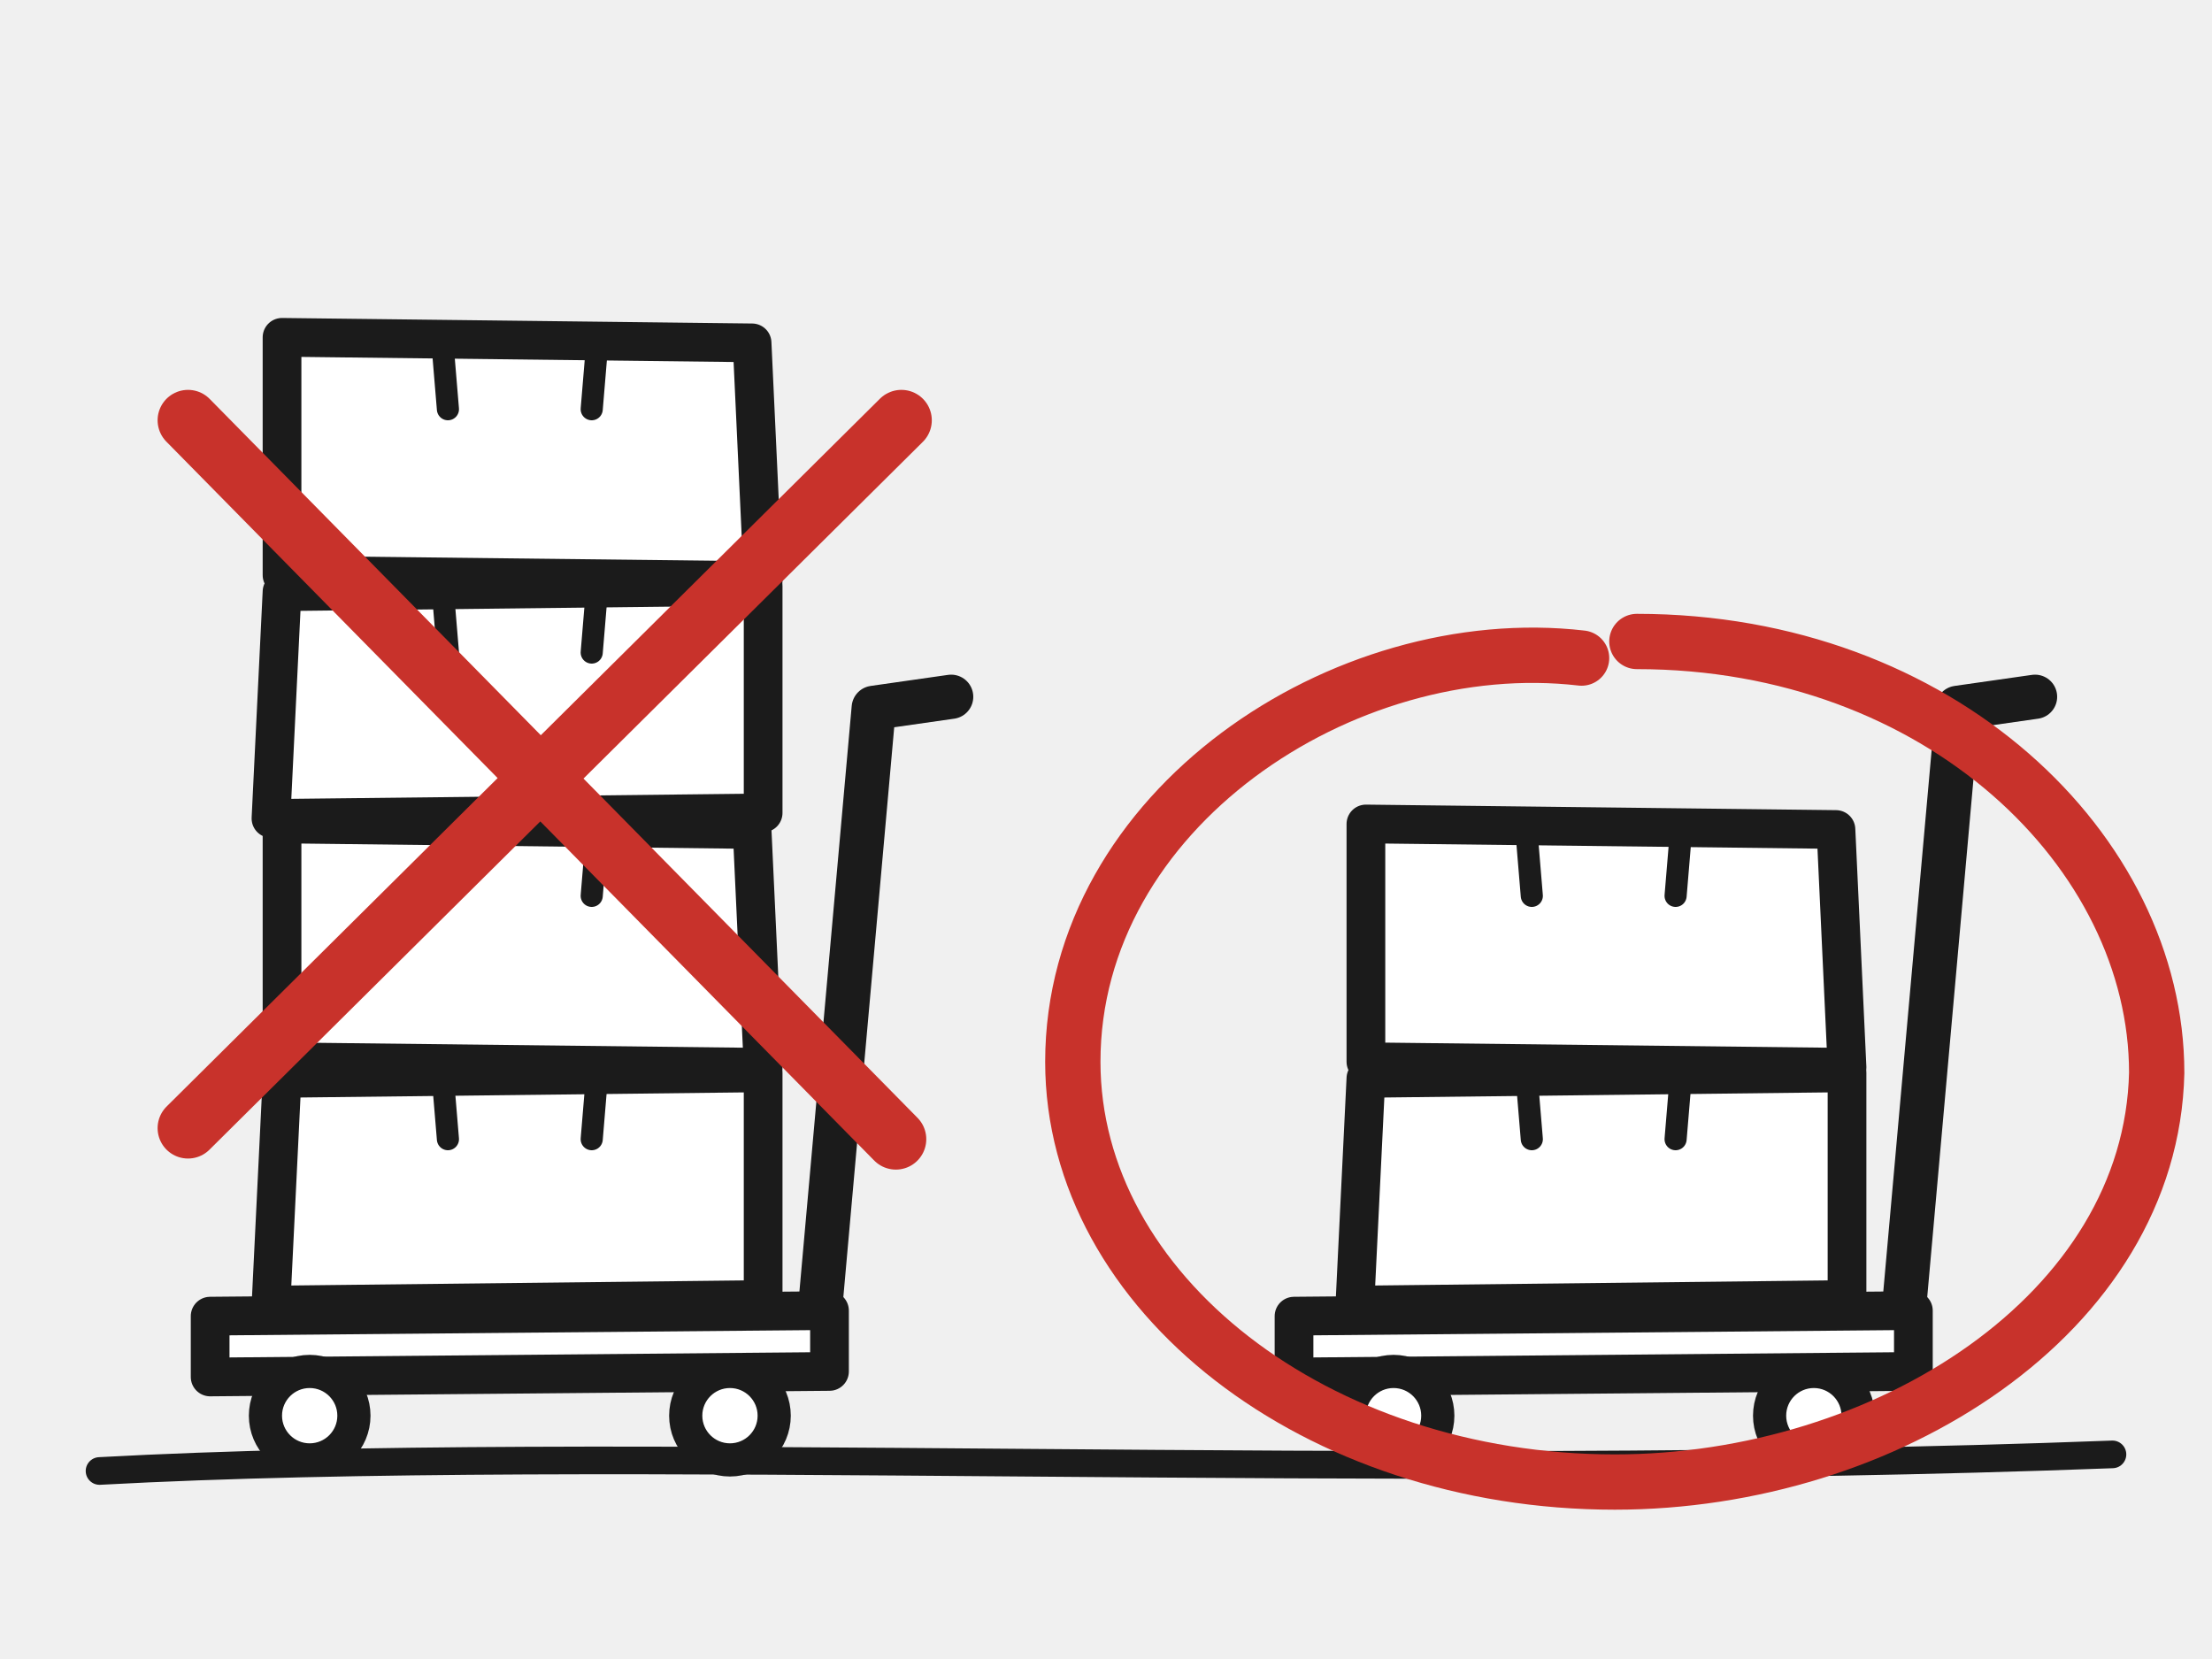
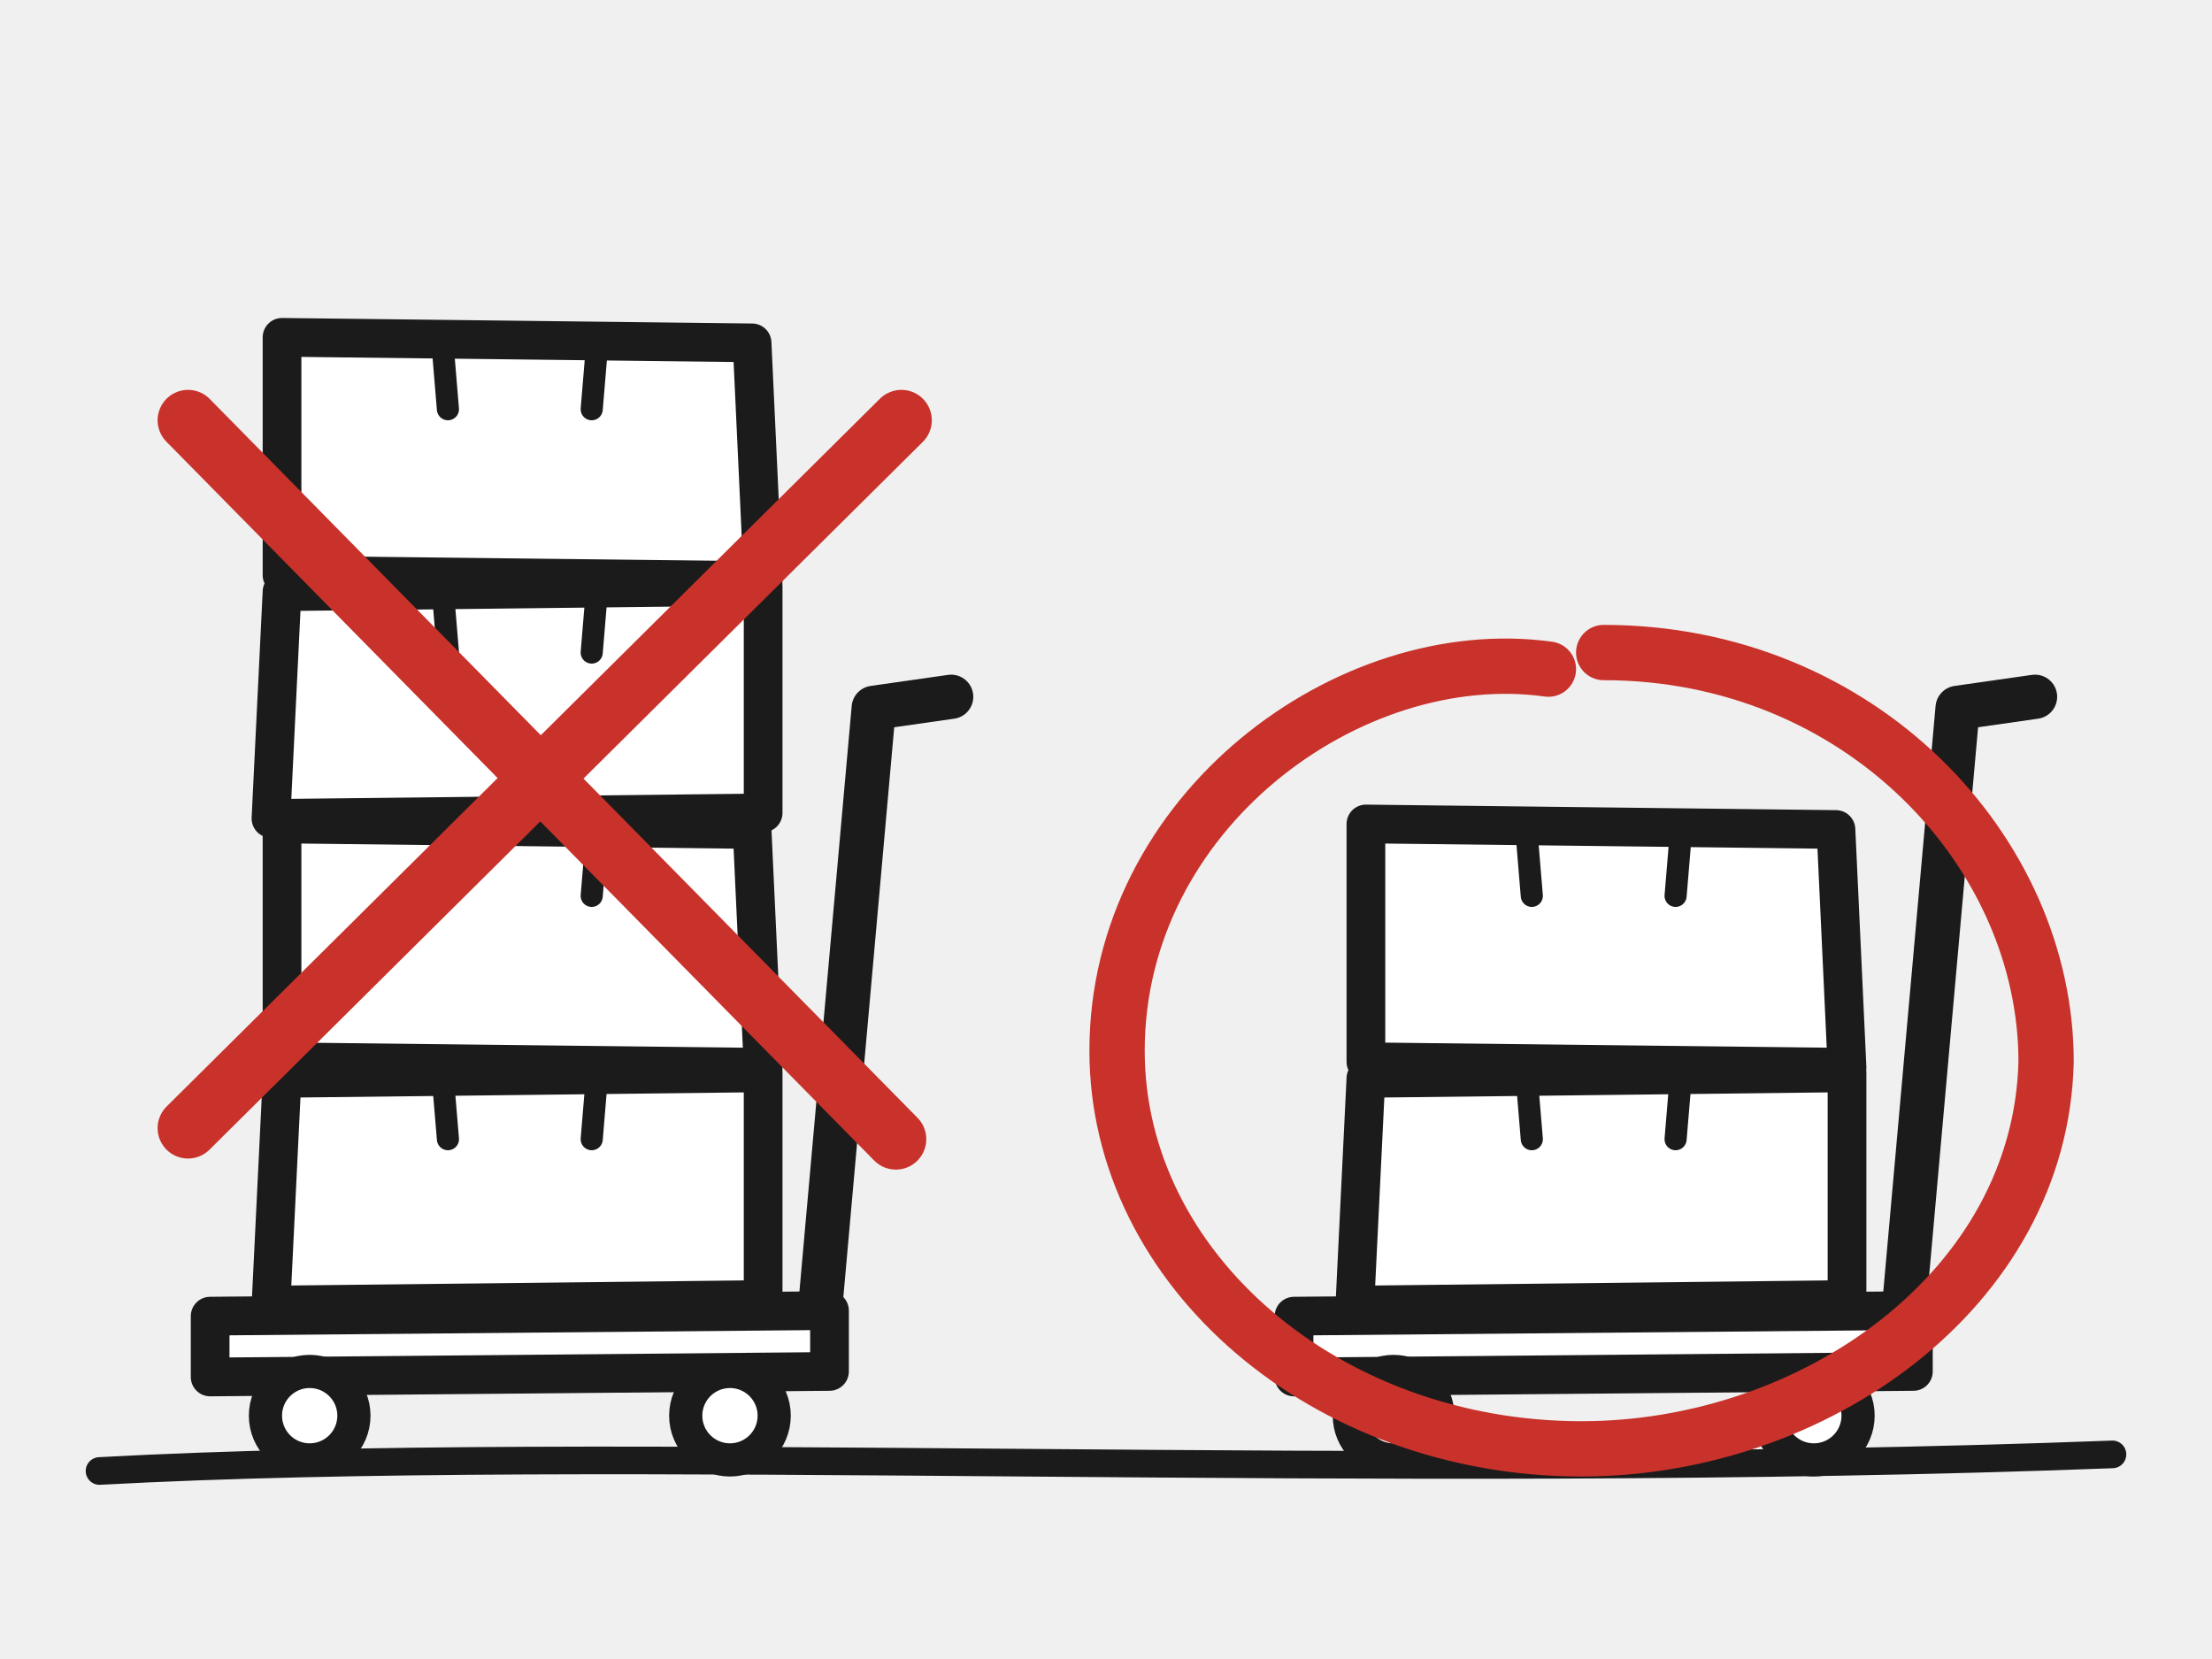
<svg xmlns="http://www.w3.org/2000/svg" viewBox="0 0 400 300" width="400" height="300">
  <path d="M18 266 C 110 261 250 268 382 263" fill="none" stroke="#1b1b1b" stroke-width="5" stroke-linecap="round" stroke-linejoin="round" />
  <path d="M148 240 L 158 128 L 172 126" fill="none" stroke="#1b1b1b" stroke-width="8" stroke-linecap="round" stroke-linejoin="round" />
  <path d="M38 238 L 150 237 L 150 248 L 38 249 Z" fill="#fff" stroke="#1b1b1b" stroke-width="7" stroke-linecap="round" stroke-linejoin="round" />
  <path d="M48 256 a 8 8 0 1 0 16 0 a 8 8 0 1 0 -16 0" fill="#fff" stroke="#1b1b1b" stroke-width="6" stroke-linecap="round" stroke-linejoin="round" />
  <path d="M124 256 a 8 8 0 1 0 16 0 a 8 8 0 1 0 -16 0" fill="#fff" stroke="#1b1b1b" stroke-width="6" stroke-linecap="round" stroke-linejoin="round" />
  <path d="M49 236 L 138 235 L 138 194 L 51 195 Z" fill="#fff" stroke="#1b1b1b" stroke-width="7" stroke-linecap="round" stroke-linejoin="round" />
  <path d="M80 194 L 81 206 M108 194 L 107 206" fill="none" stroke="#1b1b1b" stroke-width="4" stroke-linecap="round" stroke-linejoin="round" />
  <path d="M51 192 L 138 193 L 136 150 L 51 149 Z" fill="#fff" stroke="#1b1b1b" stroke-width="7" stroke-linecap="round" stroke-linejoin="round" />
  <path d="M80 150 L 81 162 M108 150 L 107 162" fill="none" stroke="#1b1b1b" stroke-width="4" stroke-linecap="round" stroke-linejoin="round" />
  <path d="M49 148 L 138 147 L 138 106 L 51 107 Z" fill="#fff" stroke="#1b1b1b" stroke-width="7" stroke-linecap="round" stroke-linejoin="round" />
  <path d="M80 106 L 81 118 M108 106 L 107 118" fill="none" stroke="#1b1b1b" stroke-width="4" stroke-linecap="round" stroke-linejoin="round" />
  <path d="M51 104 L 138 105 L 136 62 L 51 61 Z" fill="#fff" stroke="#1b1b1b" stroke-width="7" stroke-linecap="round" stroke-linejoin="round" />
  <path d="M80 62 L 81 74 M108 62 L 107 74" fill="none" stroke="#1b1b1b" stroke-width="4" stroke-linecap="round" stroke-linejoin="round" />
  <path d="M34 76 L 162 206 M163 76 L 34 204" fill="none" stroke="#c8322b" stroke-width="11" stroke-linecap="round" stroke-linejoin="round" />
  <path d="M344 240 L 354 128 L 368 126" fill="none" stroke="#1b1b1b" stroke-width="8" stroke-linecap="round" stroke-linejoin="round" />
  <path d="M234 238 L 346 237 L 346 248 L 234 249 Z" fill="#fff" stroke="#1b1b1b" stroke-width="7" stroke-linecap="round" stroke-linejoin="round" />
  <path d="M244 256 a 8 8 0 1 0 16 0 a 8 8 0 1 0 -16 0" fill="#fff" stroke="#1b1b1b" stroke-width="6" stroke-linecap="round" stroke-linejoin="round" />
  <path d="M320 256 a 8 8 0 1 0 16 0 a 8 8 0 1 0 -16 0" fill="#fff" stroke="#1b1b1b" stroke-width="6" stroke-linecap="round" stroke-linejoin="round" />
  <path d="M245 236 L 334 235 L 334 194 L 247 195 Z" fill="#fff" stroke="#1b1b1b" stroke-width="7" stroke-linecap="round" stroke-linejoin="round" />
  <path d="M276 194 L 277 206 M304 194 L 303 206" fill="none" stroke="#1b1b1b" stroke-width="4" stroke-linecap="round" stroke-linejoin="round" />
  <path d="M247 192 L 334 193 L 332 150 L 247 149 Z" fill="#fff" stroke="#1b1b1b" stroke-width="7" stroke-linecap="round" stroke-linejoin="round" />
  <path d="M276 150 L 277 162 M304 150 L 303 162" fill="none" stroke="#1b1b1b" stroke-width="4" stroke-linecap="round" stroke-linejoin="round" />
-   <path d="M296 116 C 350.8 116 390 154 390 194 C 389 237.6 341 268 292 268 C 238.1 268 194 233.8 194 192 C 194 146.4 243 114 286 119" fill="none" stroke="#c8322b" stroke-width="10" stroke-linecap="round" stroke-linejoin="round" />
+   <path d="M290 118 C 336.4 118 370 154 370 192 C 369 233.2 328 262 286 262 C 239.8 262 202 229.6 202 190 C 202 146.8 244 116 280 121" fill="none" stroke="#c8322b" stroke-width="10" stroke-linecap="round" stroke-linejoin="round" />
</svg>
